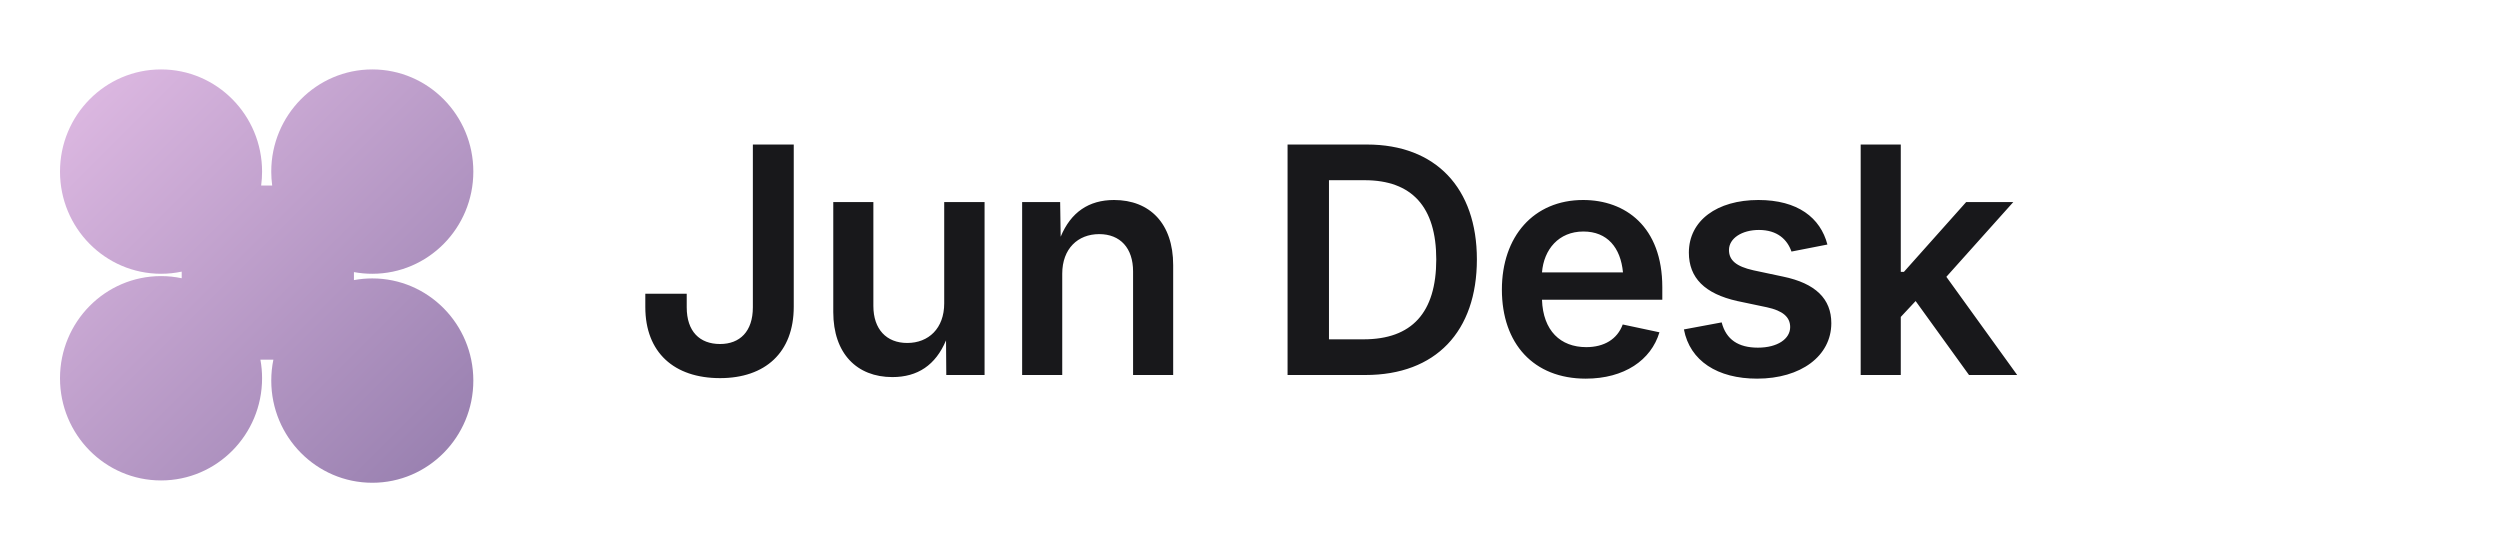
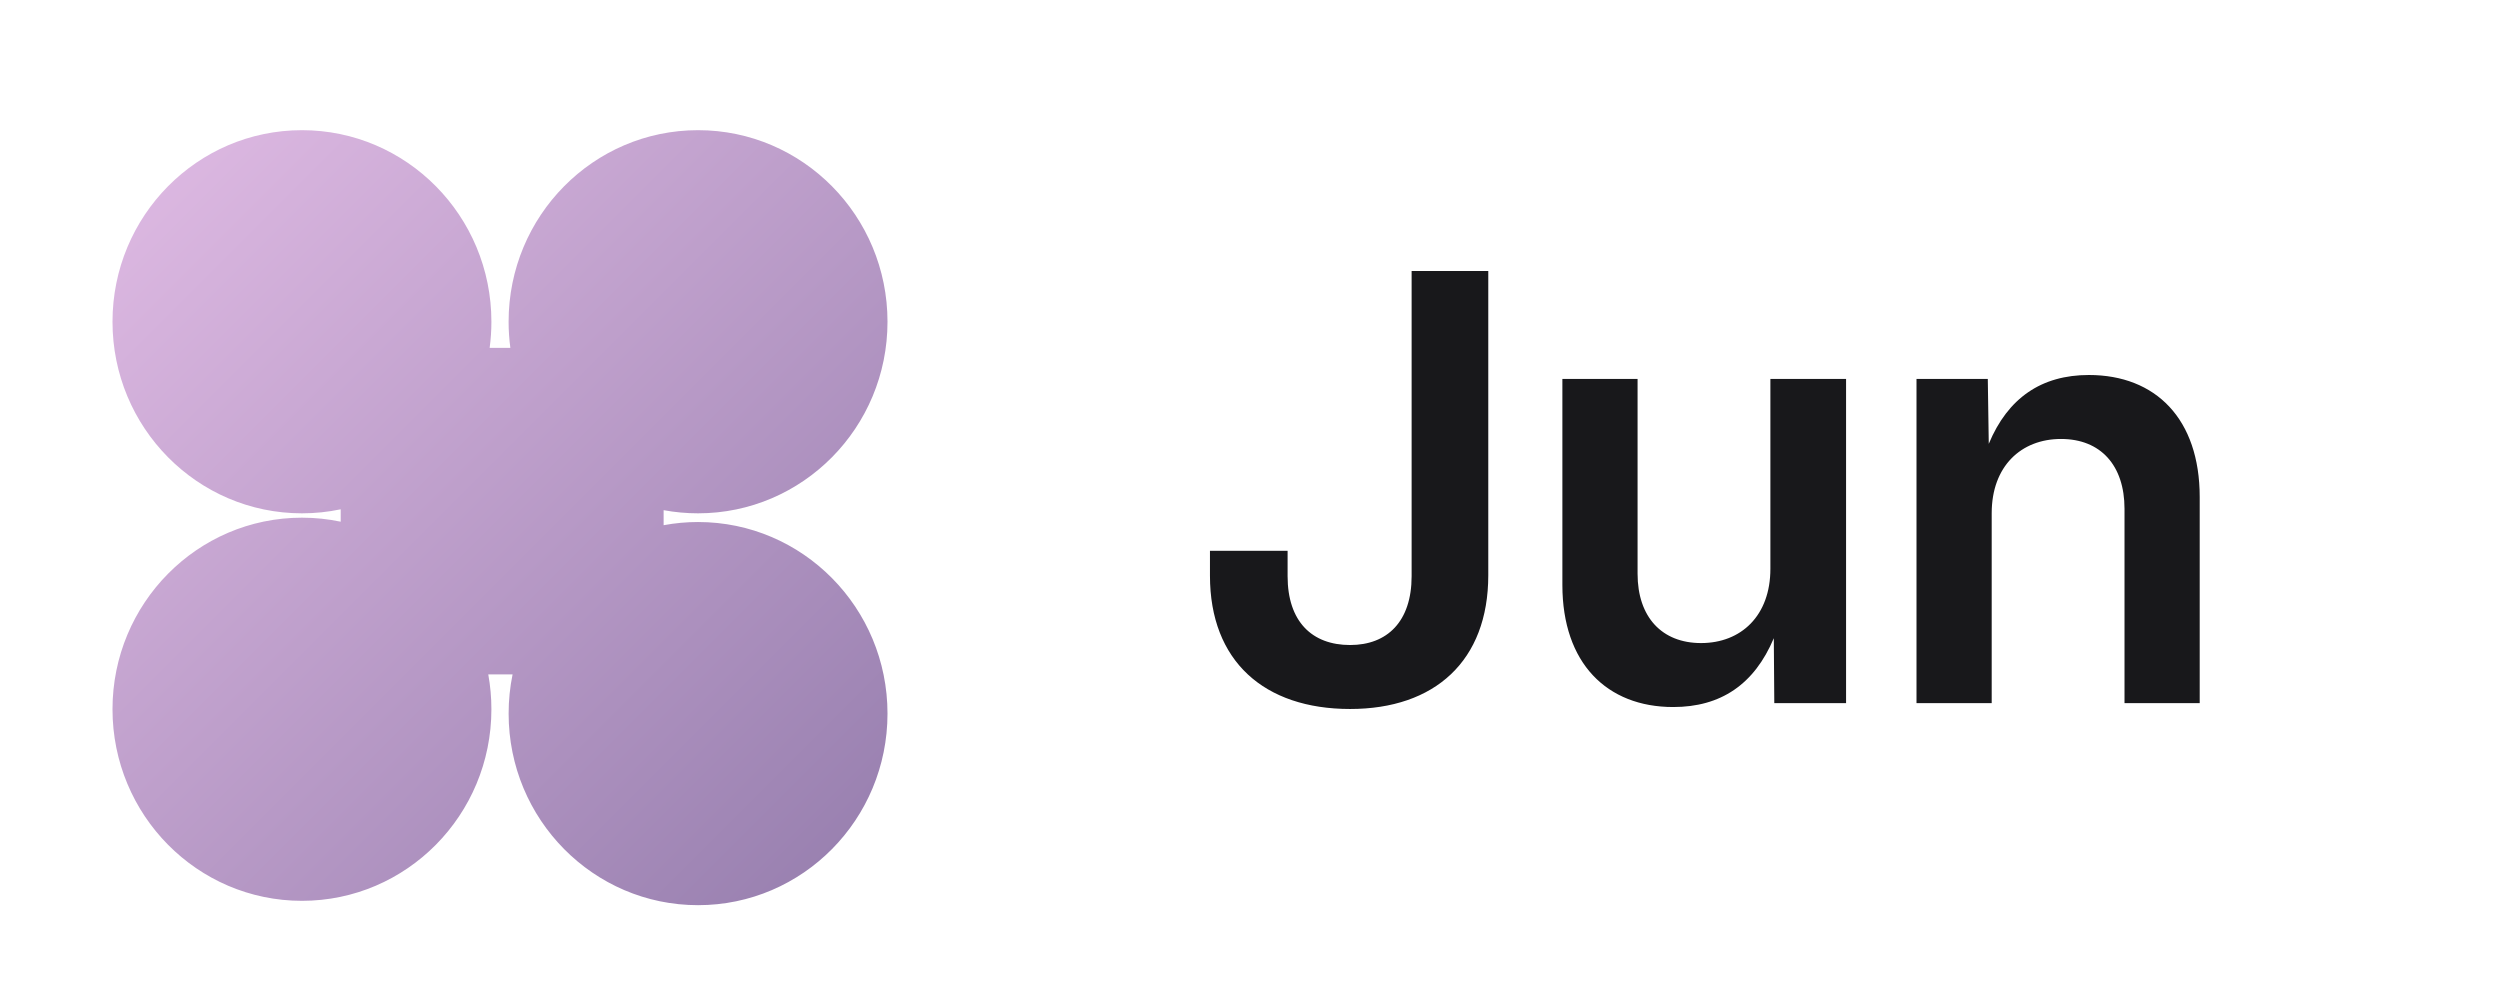
- <svg xmlns="http://www.w3.org/2000/svg" width="150" height="32" viewBox="0 0 150 32" fill="none">
+ <svg xmlns="http://www.w3.org/2000/svg" width="80" height="32" viewBox="0 0 80 32" fill="none">
  <g transform="scale(0.8)">
    <defs>
      <linearGradient id="jun" x1="0%" y1="0%" x2="100%" y2="100%">
        <stop stop-color="#E0BBE4" />
        <stop offset="100%" stop-color="#957DAD" />
      </linearGradient>
    </defs>
    <path d="M 13.628 20.868 C 13.128 20.763 12.609 20.707 12.078 20.707 C 7.893 20.707 4.5 24.138 4.5 28.37 C 4.5 32.602 7.893 36.033 12.078 36.033 C 16.263 36.033 19.656 32.602 19.656 28.37 C 19.656 27.894 19.613 27.429 19.531 26.977 L 20.503 26.977 C 20.399 27.483 20.345 28.007 20.345 28.544 C 20.345 32.776 23.737 36.207 27.922 36.207 C 32.107 36.207 35.5 32.776 35.5 28.544 C 35.5 24.312 32.107 20.881 27.922 20.881 C 27.46 20.881 26.999 20.923 26.545 21.008 L 26.545 20.407 C 26.999 20.491 27.46 20.533 27.922 20.533 C 32.107 20.533 35.5 17.102 35.5 12.87 C 35.5 8.638 32.107 5.207 27.922 5.207 C 23.737 5.207 20.344 8.638 20.344 12.87 C 20.344 13.219 20.368 13.569 20.414 13.915 L 19.586 13.915 C 19.632 13.574 19.656 13.225 19.656 12.87 C 19.656 8.638 16.263 5.207 12.078 5.207 C 7.893 5.207 4.5 8.638 4.5 12.87 C 4.5 17.102 7.893 20.533 12.078 20.533 C 12.609 20.533 13.128 20.478 13.628 20.372 Z" fill="url(#jun)" />
  </g>
-   <text x="38" y="22.5" font-family="Inter, -apple-system, Segoe UI, Helvetica, Arial, sans-serif" font-size="19" font-weight="600" letter-spacing="-0.3" fill="#18181B">Jun Desk</text>
+   <text x="38" y="22.5" font-family="Inter, -apple-system, Segoe UI, Helvetica, Arial, sans-serif" font-size="19" font-weight="600" letter-spacing="-0.3" fill="#18181B">Jun</text>
</svg>
